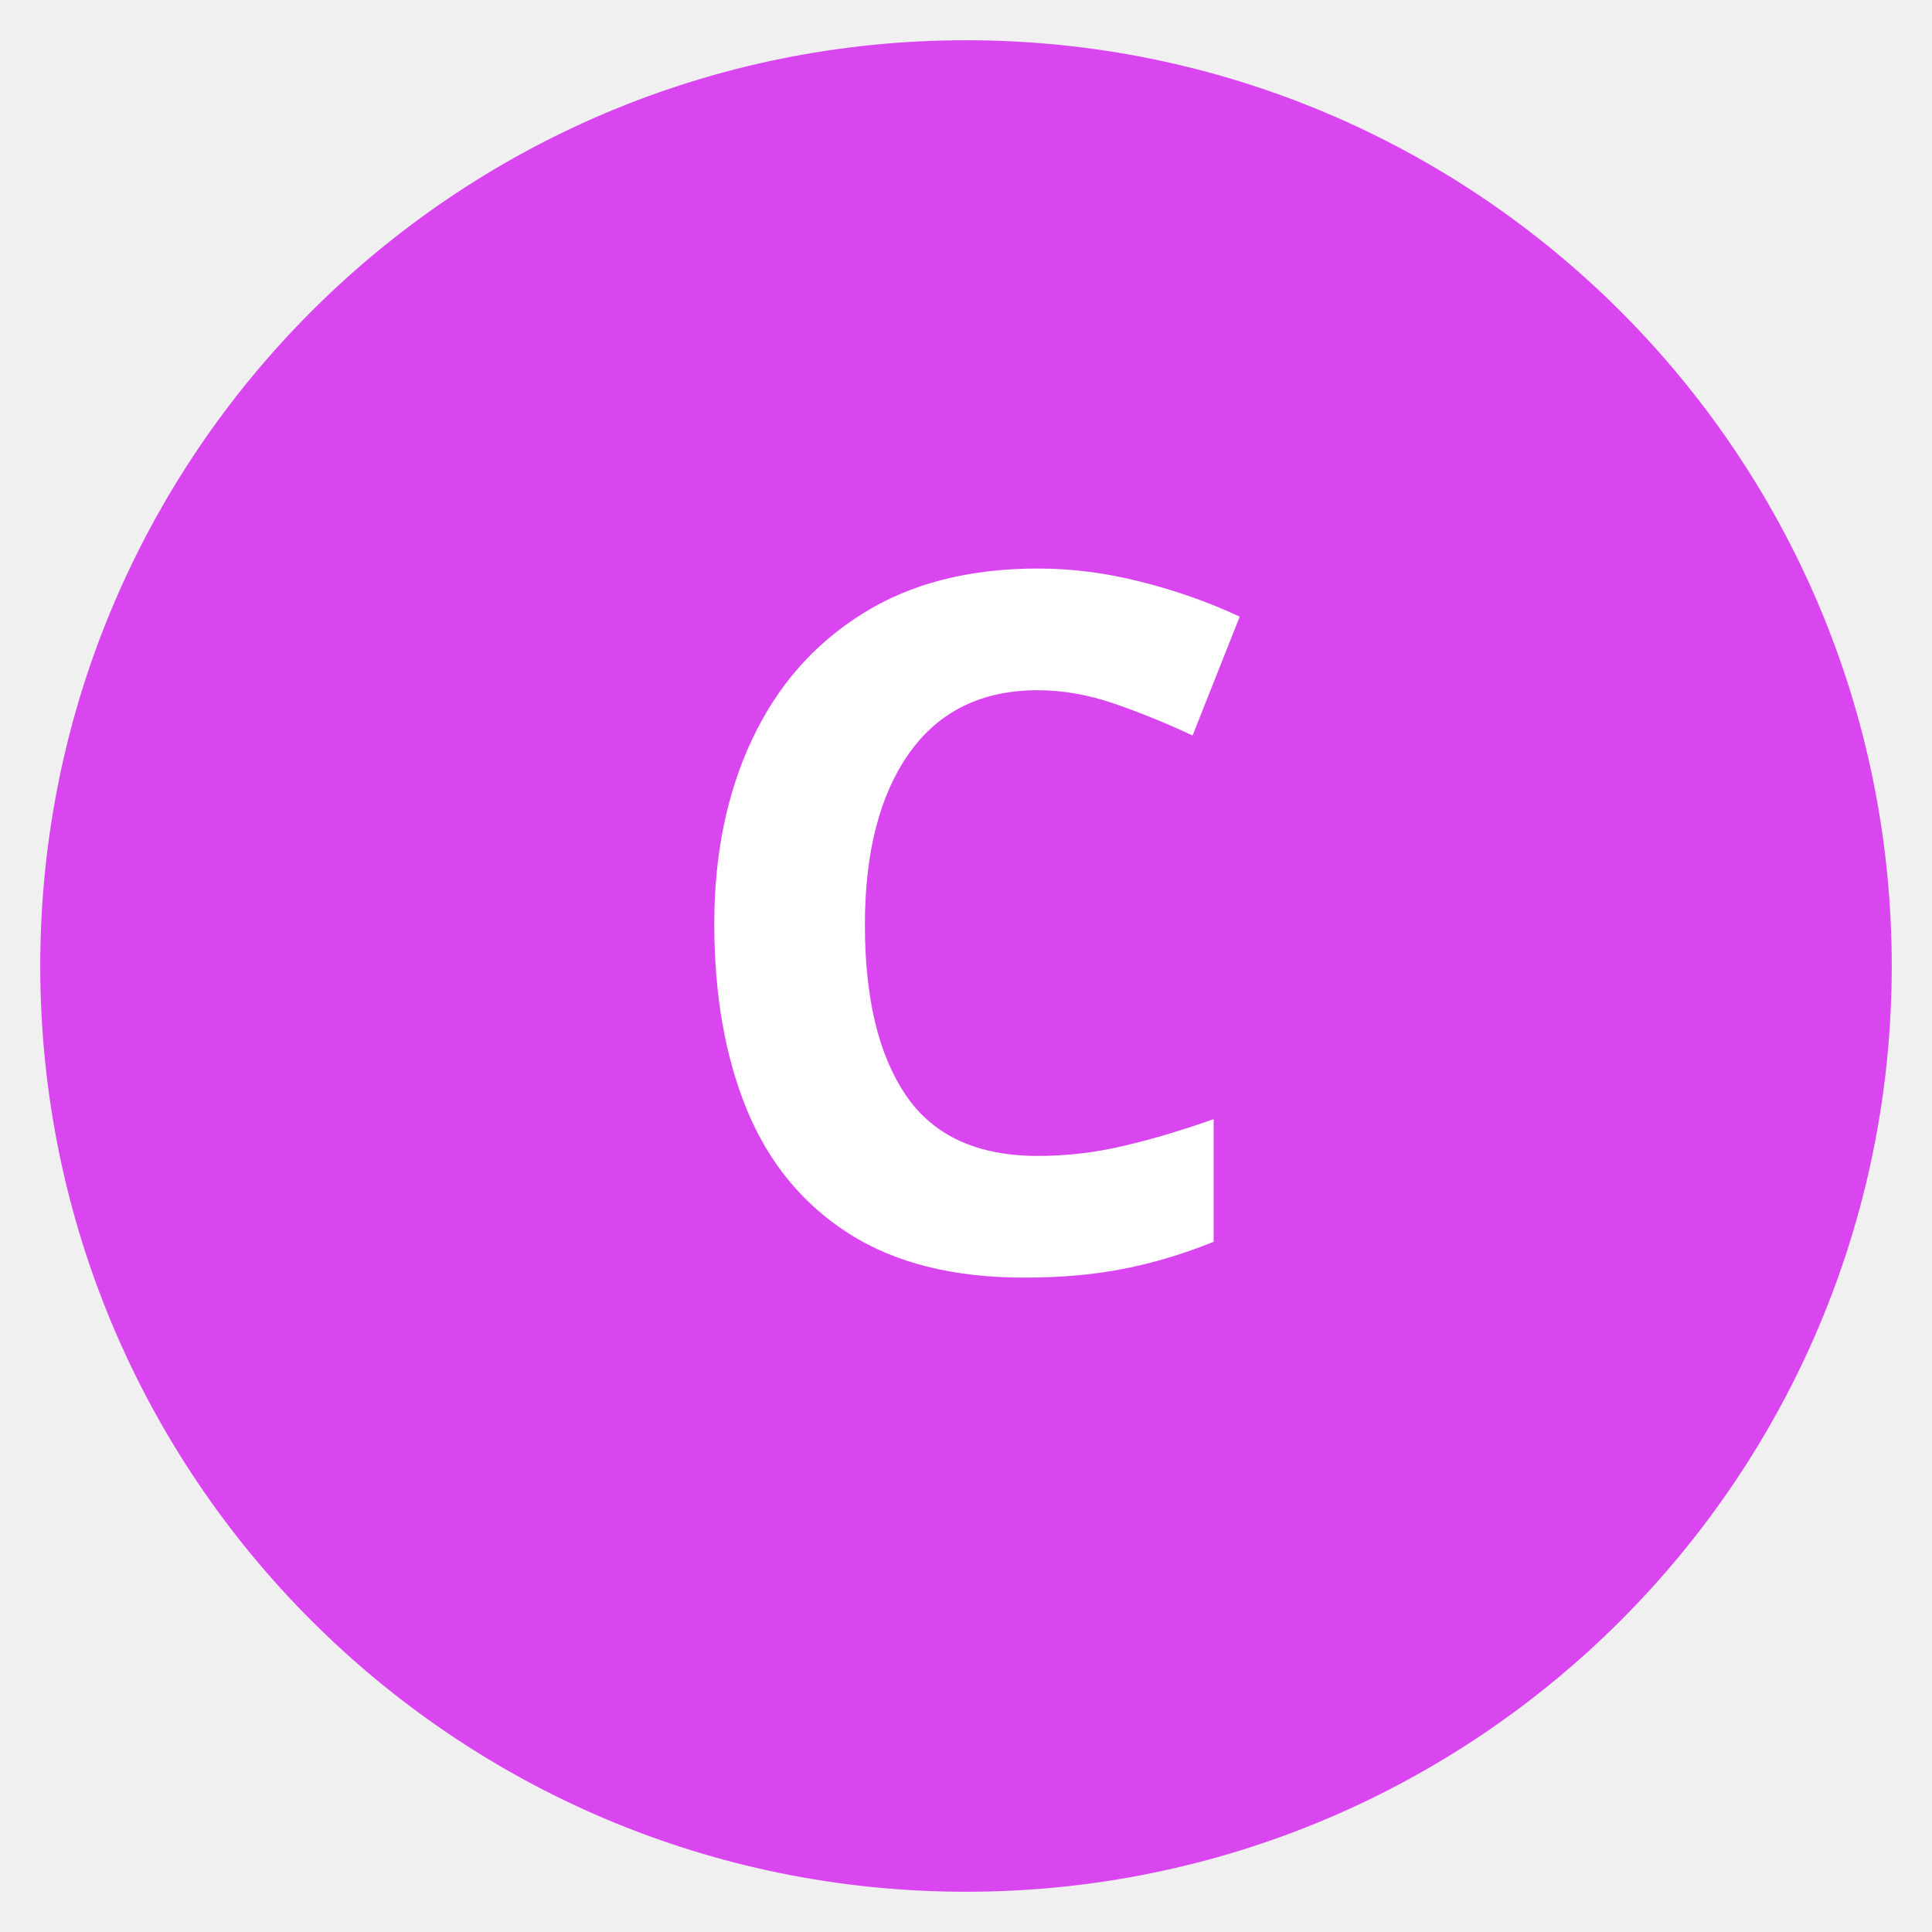
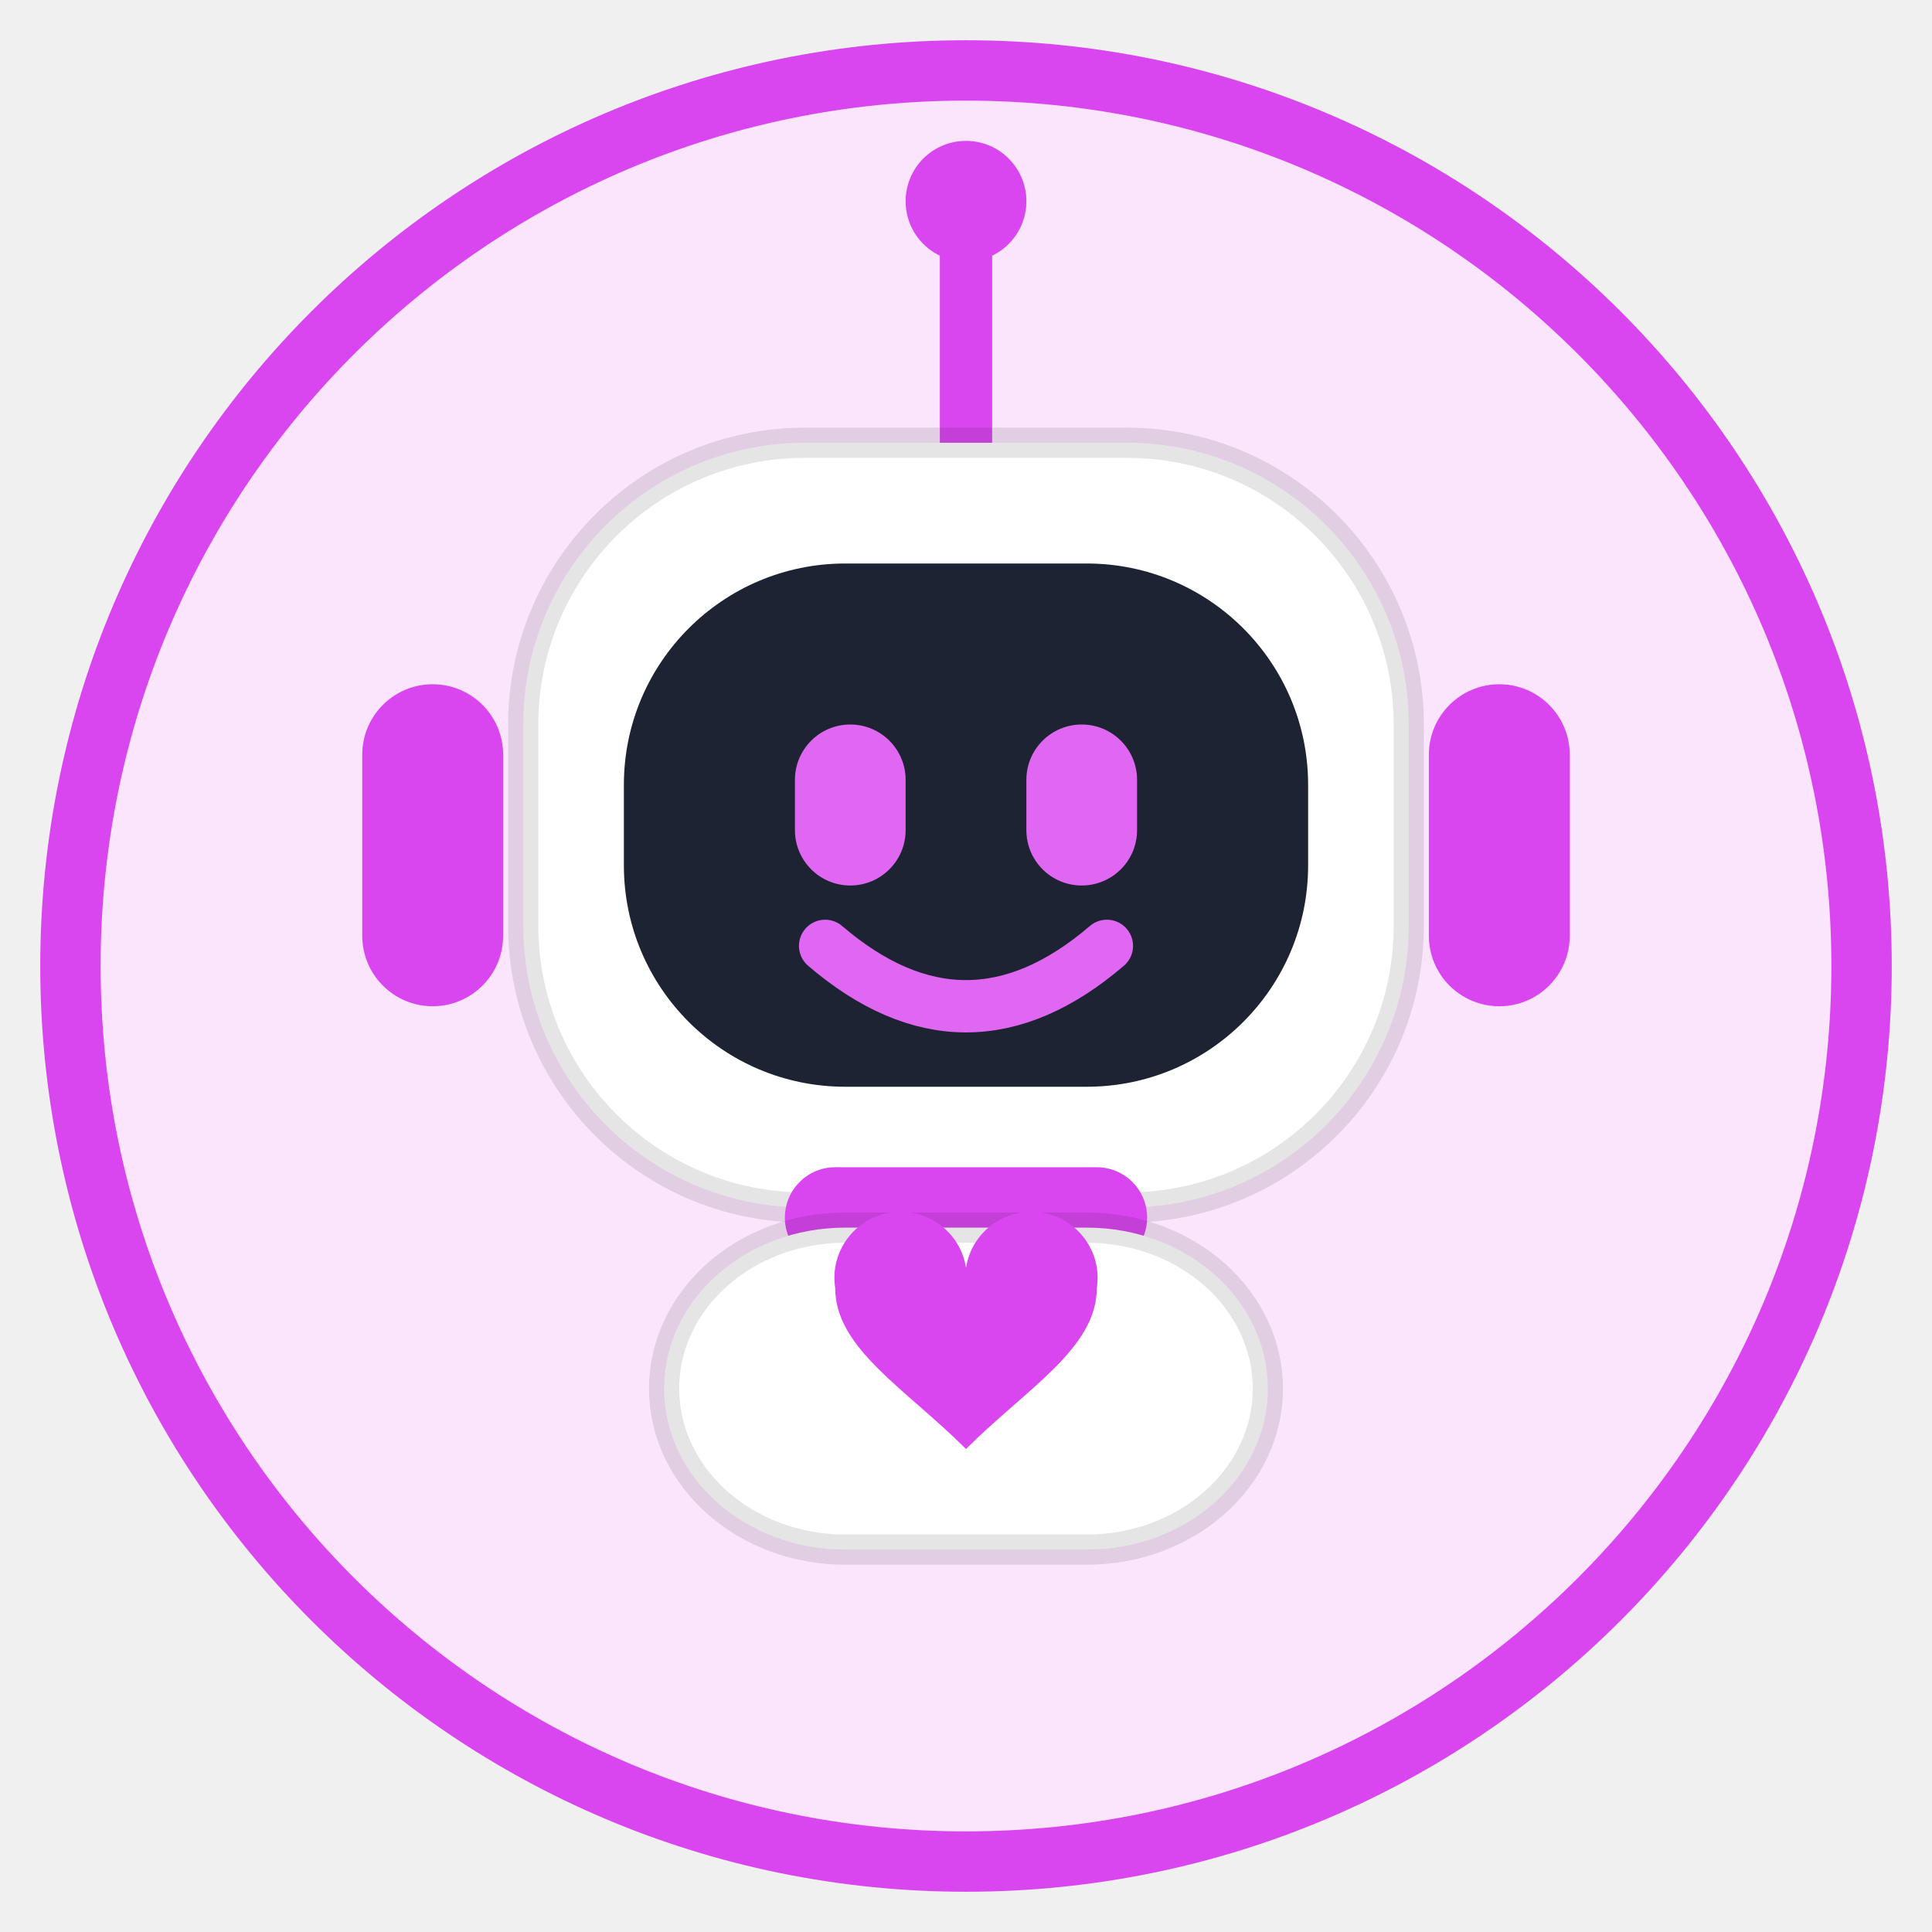
<svg xmlns="http://www.w3.org/2000/svg" viewBox="0 0 96 96" width="96" height="96" role="img" aria-label="Cadence tutor avatar (reduced motion)">
-   <circle cx="48" cy="48" r="46" fill="#D946EF" />
-   <text x="48" y="63" font-family="Fredoka, Nunito, system-ui, sans-serif" font-size="48" font-weight="700" text-anchor="middle" fill="#FFFFFF">C</text>
+   <circle cx="48" cy="48" r="44.5" fill="#FAE5FD" stroke="#D946EF" stroke-width="3" />
+   <rect x="18" y="34" width="7" height="16" rx="3.5" fill="#D946EF" />
+   <rect x="71" y="34" width="7" height="16" rx="3.5" fill="#D946EF" />
+   <line x1="48" y1="23" x2="48" y2="12" stroke="#D946EF" stroke-width="2.6" stroke-linecap="round" />
+   <circle cx="48" cy="10" r="3" fill="#D946EF" />
+   <rect x="26" y="22" width="44" height="38" rx="14" fill="#FFFFFF" stroke="#0000001A" stroke-width="1.5" />
+   <rect x="31" y="28" width="34" height="26" rx="11" fill="#1E2333" />
+   <rect x="39.5" y="36" width="5.5" height="8" rx="2.75" fill="#E067F2" />
+   <rect x="51" y="36" width="5.5" height="8" rx="2.75" fill="#E067F2" />
+   <path d="M41 47 Q48 53 55 47" fill="none" stroke="#E067F2" stroke-width="2.6" stroke-linecap="round" />
+   <rect x="39" y="58" width="18" height="5" rx="2.5" fill="#D946EF" />
+   <rect x="33" y="61" width="30" height="16" rx="9" fill="#FFFFFF" stroke="#0000001A" stroke-width="1.5" />
+   <path d="M48 72 C45 69 41.5 67 41.5 64 A3 3 0 0 1 48 63 A3 3 0 0 1 54.5 64 C54.5 67 51 69 48 72 Z" fill="#D946EF" />
</svg>
